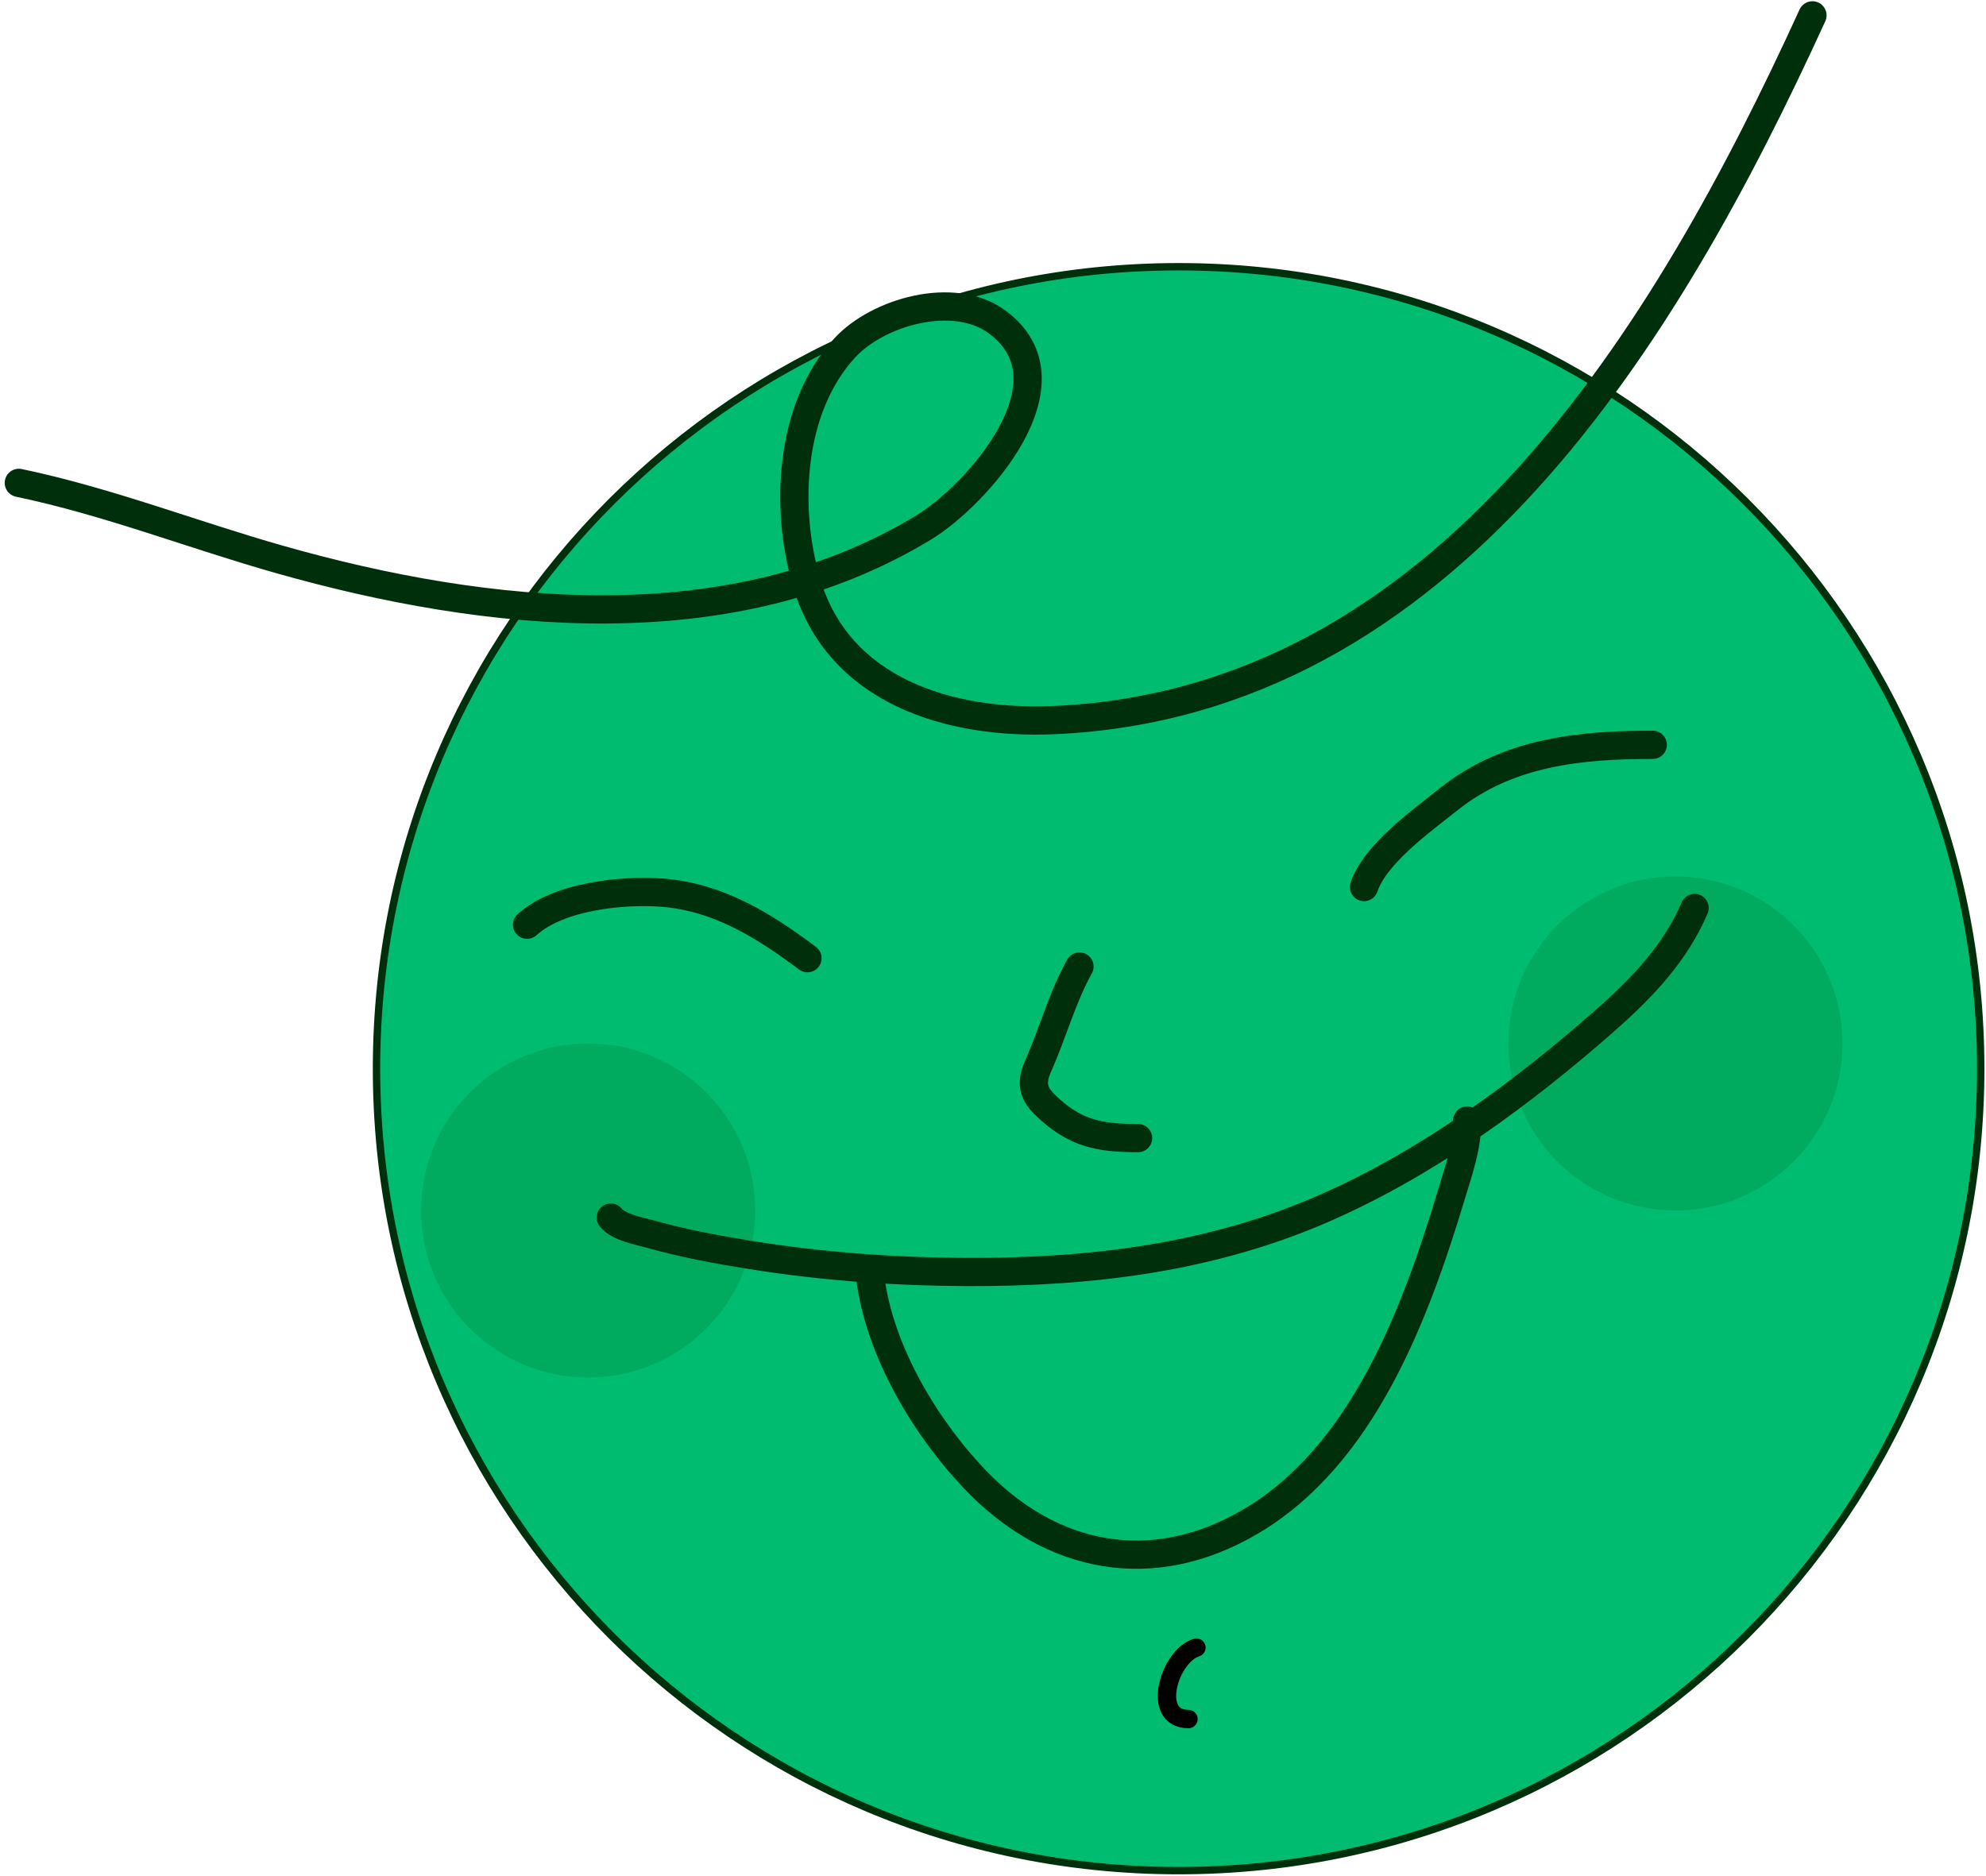
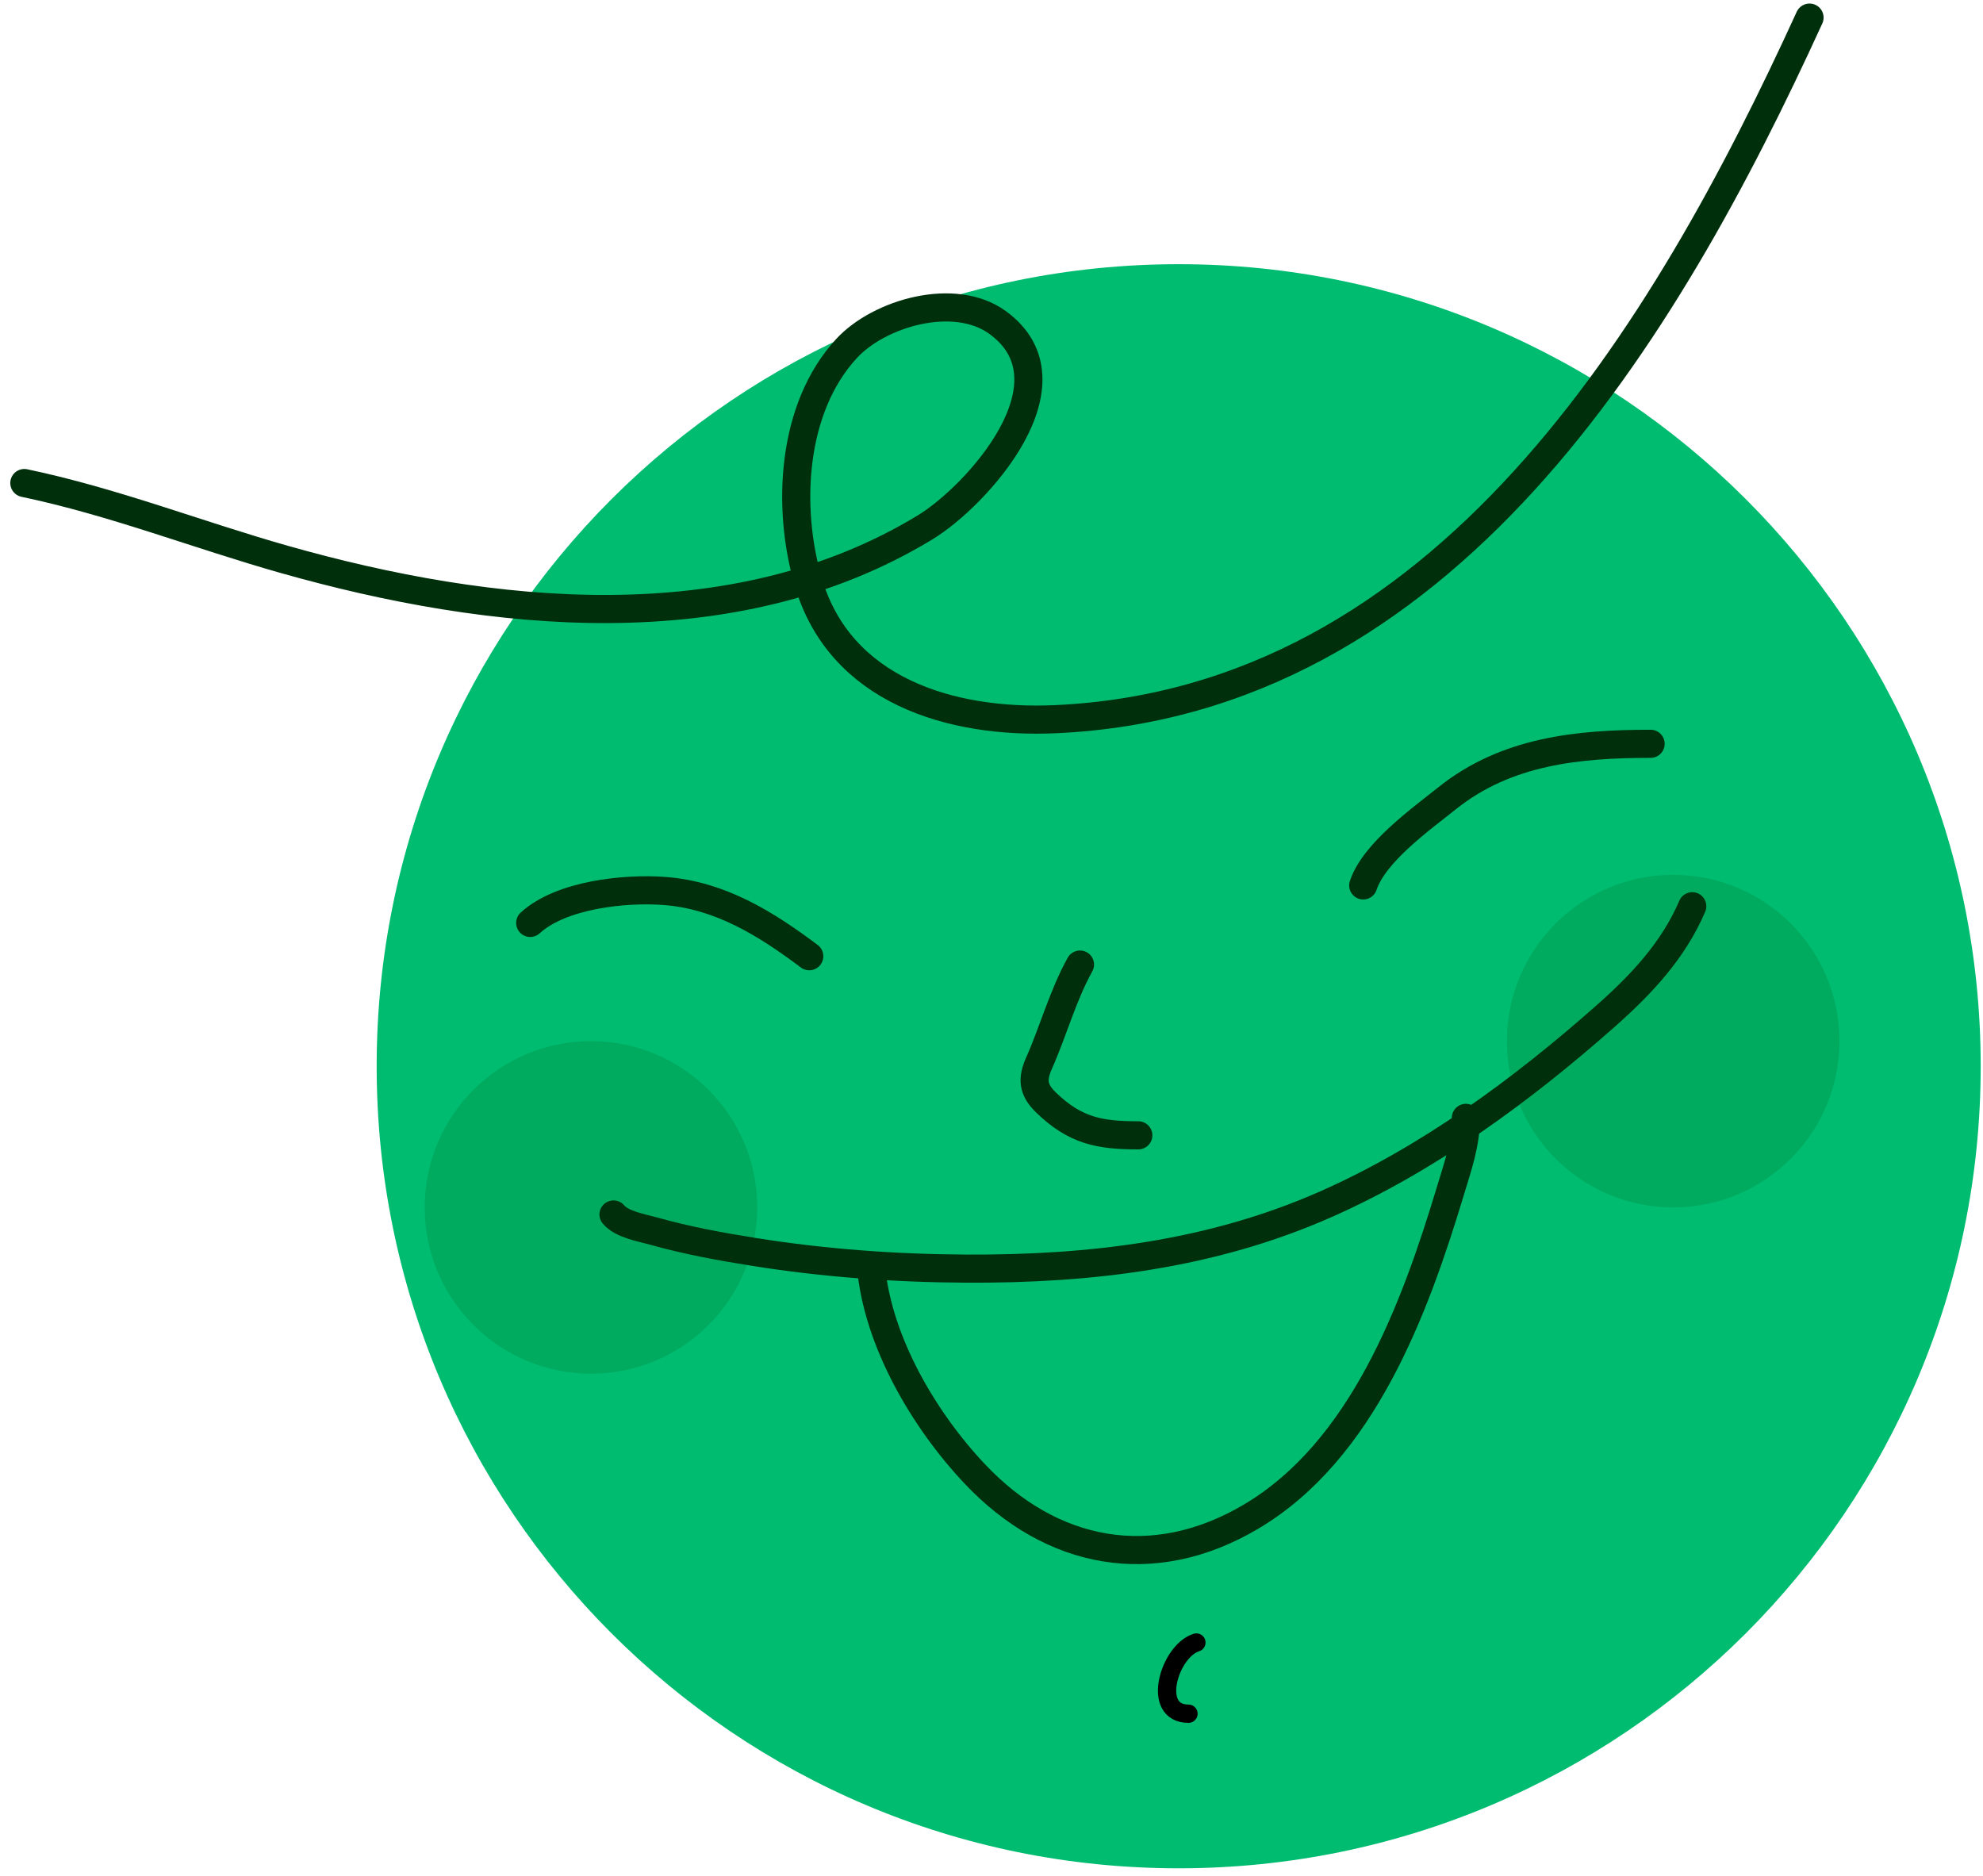
- <svg xmlns="http://www.w3.org/2000/svg" width="324" height="306" viewBox="0 0 324 306" fill="none">
-   <circle cx="192.281" cy="174.383" r="130.858" fill="#00BC70" stroke="#002F0C" stroke-width="1.203" />
-   <path d="M3.074 78.791C17.64 81.84 31.419 87.266 45.707 91.315C79.38 100.858 119.263 105.181 150.708 86.065C159.217 80.892 176.083 62.272 162.599 52.478C155.535 47.346 143.179 50.921 137.804 56.779C128.812 66.577 128.016 82.742 131.542 94.921C136.722 112.815 154.964 118.248 171.961 117.502C235.898 114.697 271.976 54.371 295.685 2.507" stroke="#002F0C" stroke-width="4.61" stroke-linecap="round" />
-   <path d="M85.99 150.889C91.08 146.242 101.508 145.172 107.988 145.655C117.142 146.338 124.623 151.02 131.731 156.351" stroke="#002F0C" stroke-width="4.61" stroke-linecap="round" />
-   <path d="M269.635 121.533C257.778 121.533 245.996 122.687 236.297 130.446C232.046 133.847 224.332 139.335 222.529 144.745" stroke="#002F0C" stroke-width="4.61" stroke-linecap="round" />
-   <path d="M176.106 157.716C173.282 162.8 171.754 168.56 169.393 173.873C168.259 176.423 168.336 178.187 170.493 180.283C175.332 184.984 179.345 185.706 185.664 185.706" stroke="#002F0C" stroke-width="4.61" stroke-linecap="round" />
-   <circle cx="273.337" cy="170.264" r="27.255" fill="#00AB5F" />
-   <circle cx="95.952" cy="197.519" r="27.255" fill="#00AB5F" />
-   <path d="M99.644 198.678C100.998 200.332 104.376 200.882 106.243 201.408C111.645 202.93 117.167 203.94 122.704 204.822C134.214 206.655 145.87 207.497 157.521 207.553C177.812 207.65 197.634 205.292 216.385 197.009C233.167 189.596 248.521 178.303 262.202 166.212C268.121 160.979 273.353 155.412 276.462 148.158" stroke="#002F0C" stroke-width="4.61" stroke-linecap="round" />
-   <path d="M141.832 207.059C142.893 219.444 150.546 232.394 158.87 241.21C171.409 254.49 188.083 257.729 204.157 248.198C222.411 237.372 230.953 214.255 236.777 194.952C238.028 190.806 239.355 187.145 239.355 182.846" stroke="#002F0C" stroke-width="4.61" stroke-linecap="round" />
-   <path d="M195.183 268.839C190.765 270.198 187.656 280.505 193.887 280.505" stroke="black" stroke-width="3" stroke-linecap="round" />
+ <svg xmlns="http://www.w3.org/2000/svg" width="148" height="140" viewBox="0 0 148 140" fill="none">
+   <g id="Group 23">
+     <g id="Group 14">
+       <circle id="Ellipse 2" cx="87.97" cy="79.575" r="59.858" fill="#00BC70" />
+       <path id="Vector 26" d="M1.817 36.049C8.45 37.437 14.724 39.908 21.23 41.752C36.562 46.097 54.722 48.066 69.04 39.361C72.915 37.006 80.594 28.527 74.455 24.068C71.238 21.731 65.612 23.359 63.165 26.026C59.07 30.488 58.708 37.848 60.313 43.393C62.672 51.541 70.978 54.015 78.717 53.676C107.83 52.398 124.257 24.93 135.053 1.314" stroke="#002F0C" stroke-width="2.099" stroke-linecap="round" />
+       <path id="Vector 27" d="M39.572 68.878C41.889 66.762 46.638 66.274 49.588 66.494C53.756 66.805 57.163 68.937 60.399 71.364" stroke="#002F0C" stroke-width="2.099" stroke-linecap="round" />
+       <path id="Vector 28" d="M123.192 55.511C117.793 55.511 112.428 56.036 108.012 59.569C106.076 61.118 102.564 63.617 101.743 66.08" stroke="#002F0C" stroke-width="2.099" stroke-linecap="round" />
+       <path id="Vector 29" d="M80.605 71.986C79.319 74.301 78.623 76.924 77.548 79.343C77.032 80.504 77.067 81.308 78.049 82.262C80.252 84.402 82.08 84.731 84.957 84.731" stroke="#002F0C" stroke-width="2.099" stroke-linecap="round" />
+       <circle id="Ellipse 9" cx="124.877" cy="77.7" r="12.41" fill="#00AB5F" />
+       <circle id="Ellipse 10" cx="44.108" cy="90.11" r="12.41" fill="#00AB5F" />
+       <path id="Vector 30" d="M45.789 90.638C46.406 91.391 47.944 91.641 48.794 91.881C51.253 92.574 53.768 93.034 56.289 93.435C61.53 94.27 66.837 94.653 72.143 94.679C81.382 94.723 90.407 93.649 98.945 89.878C106.587 86.502 113.578 81.36 119.807 75.855C122.503 73.472 124.885 70.937 126.301 67.634" stroke="#002F0C" stroke-width="2.099" stroke-linecap="round" />
+       <path id="Vector 31" d="M64.999 94.453C65.482 100.093 68.966 105.99 72.757 110.004C78.466 116.051 86.058 117.525 93.377 113.185C101.689 108.256 105.578 97.73 108.23 88.941C108.8 87.053 109.404 85.386 109.404 83.428" stroke="#002F0C" stroke-width="2.099" stroke-linecap="round" />
+     </g>
+     <path id="Vector 86" d="M89.291 122.584C87.279 123.203 85.864 127.896 88.701 127.896" stroke="black" stroke-width="1.366" stroke-linecap="round" />
+   </g>
</svg>
